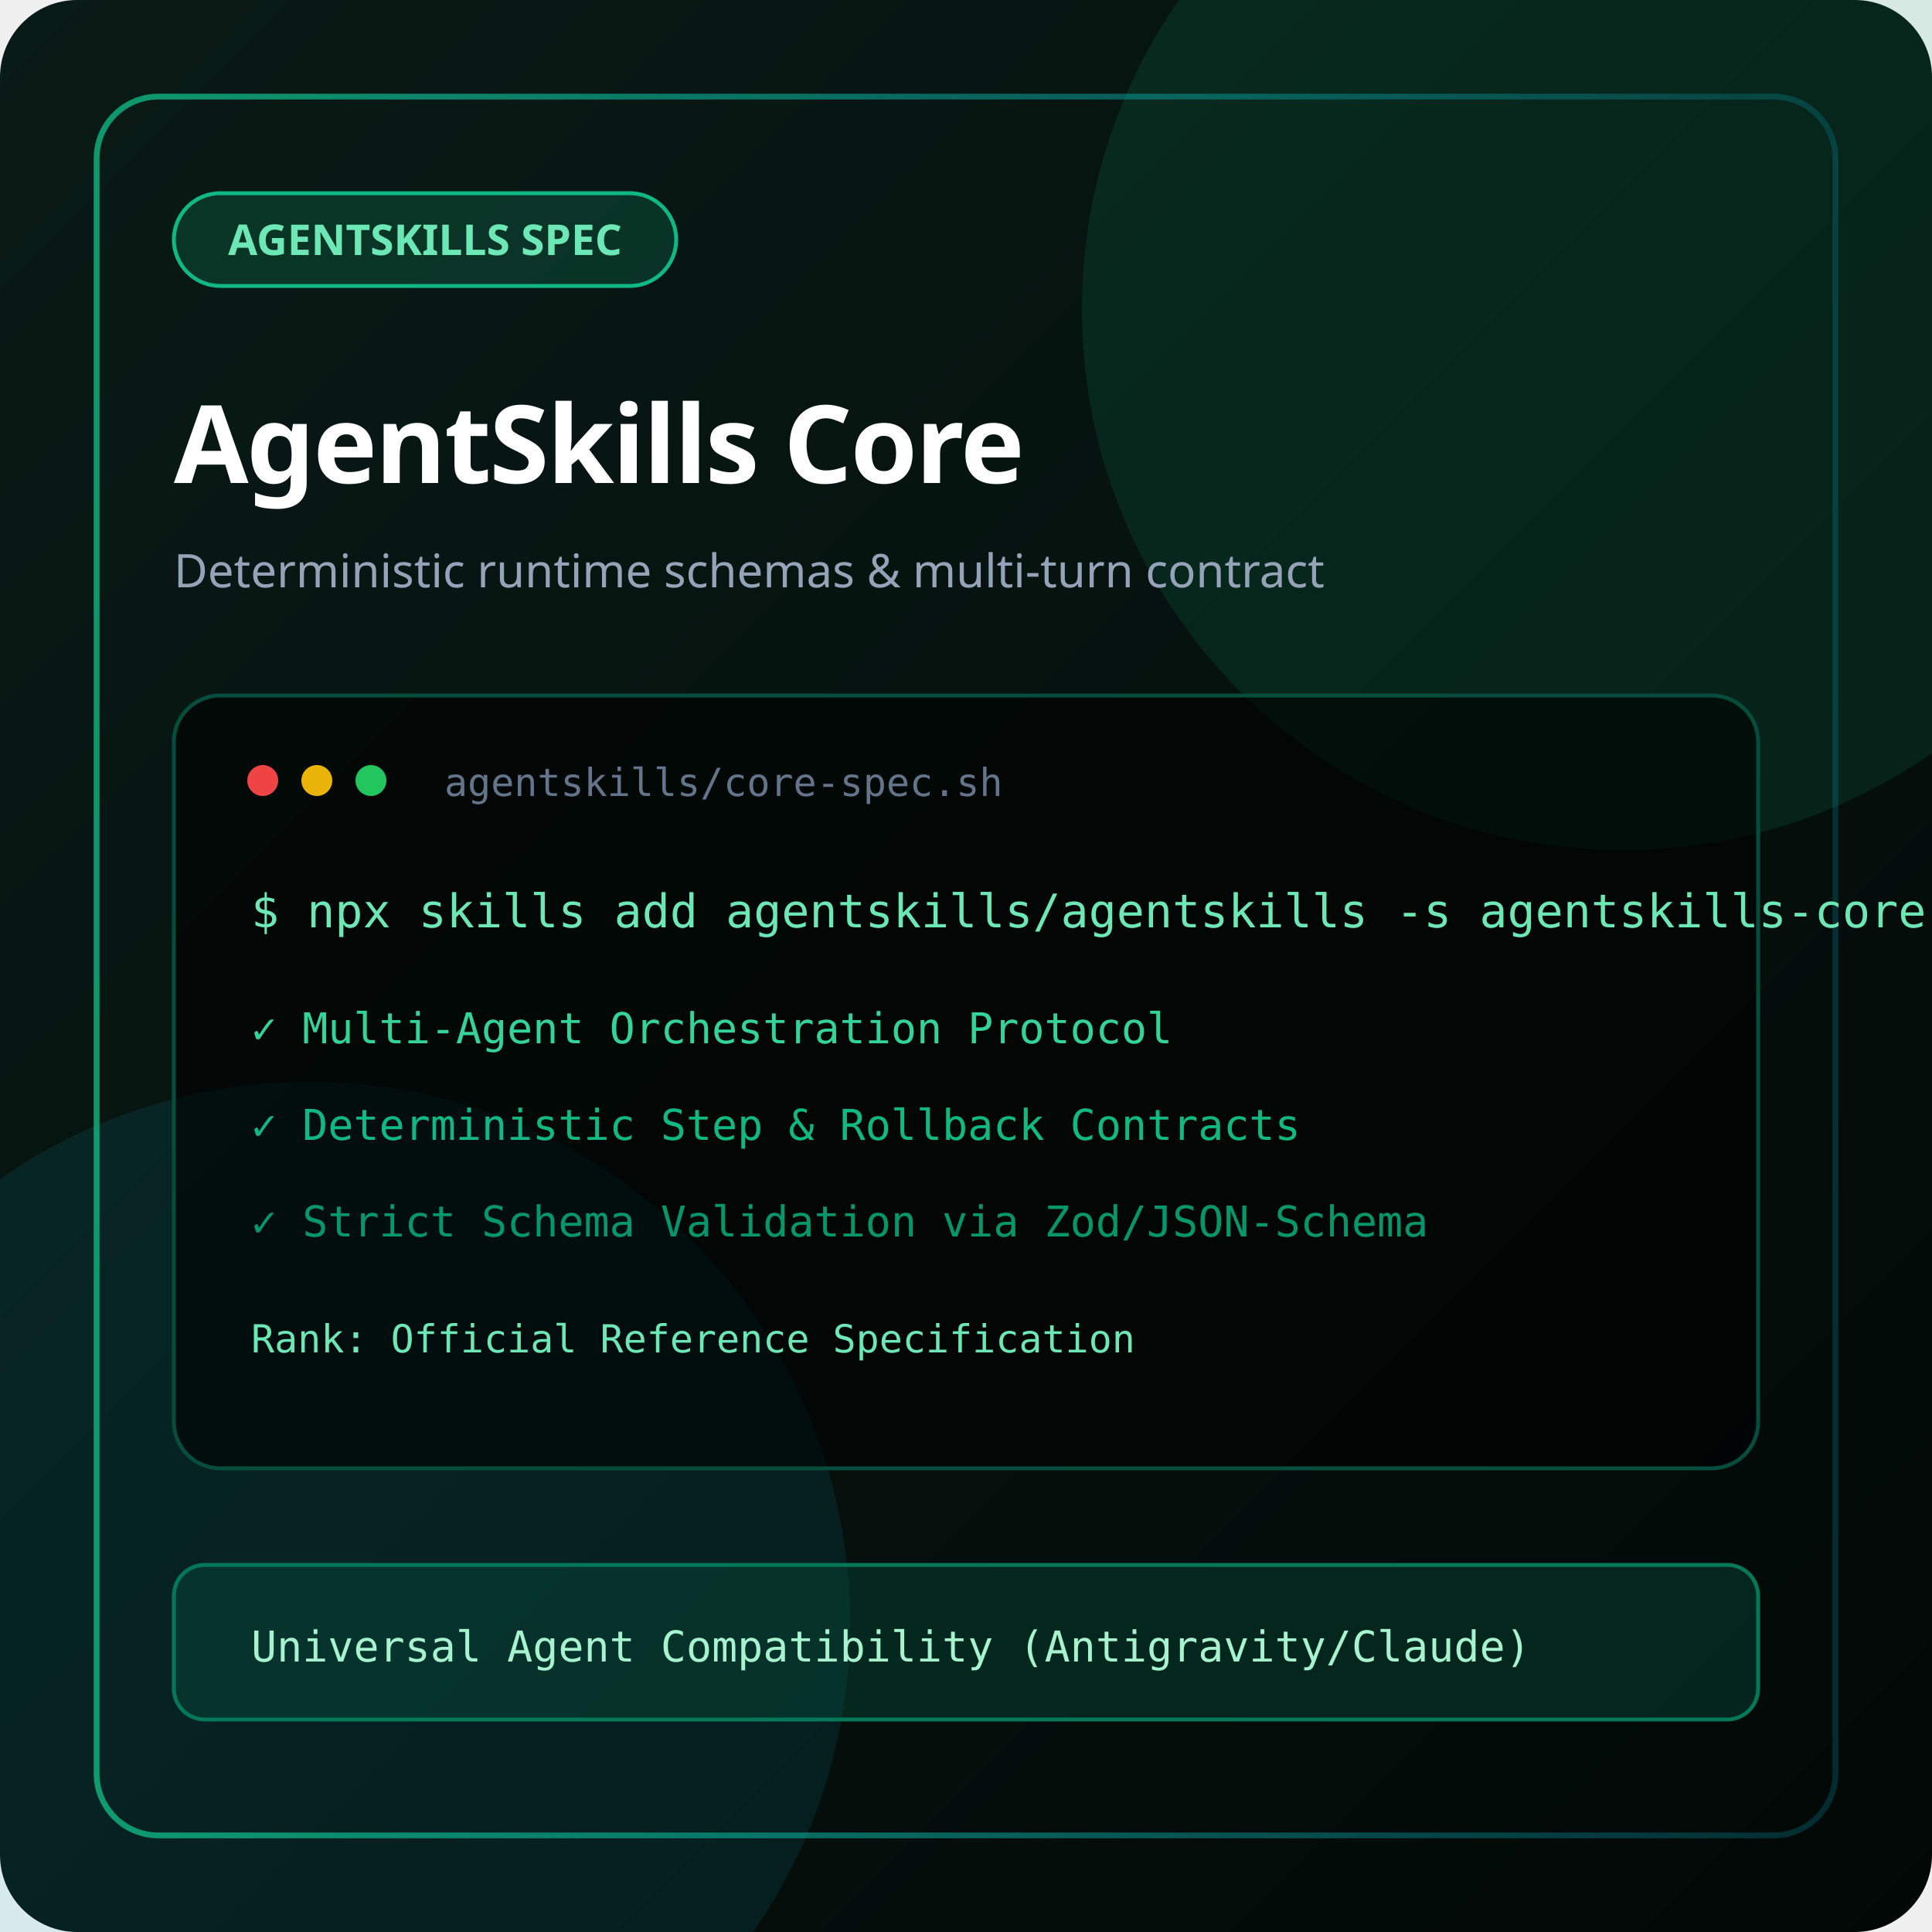
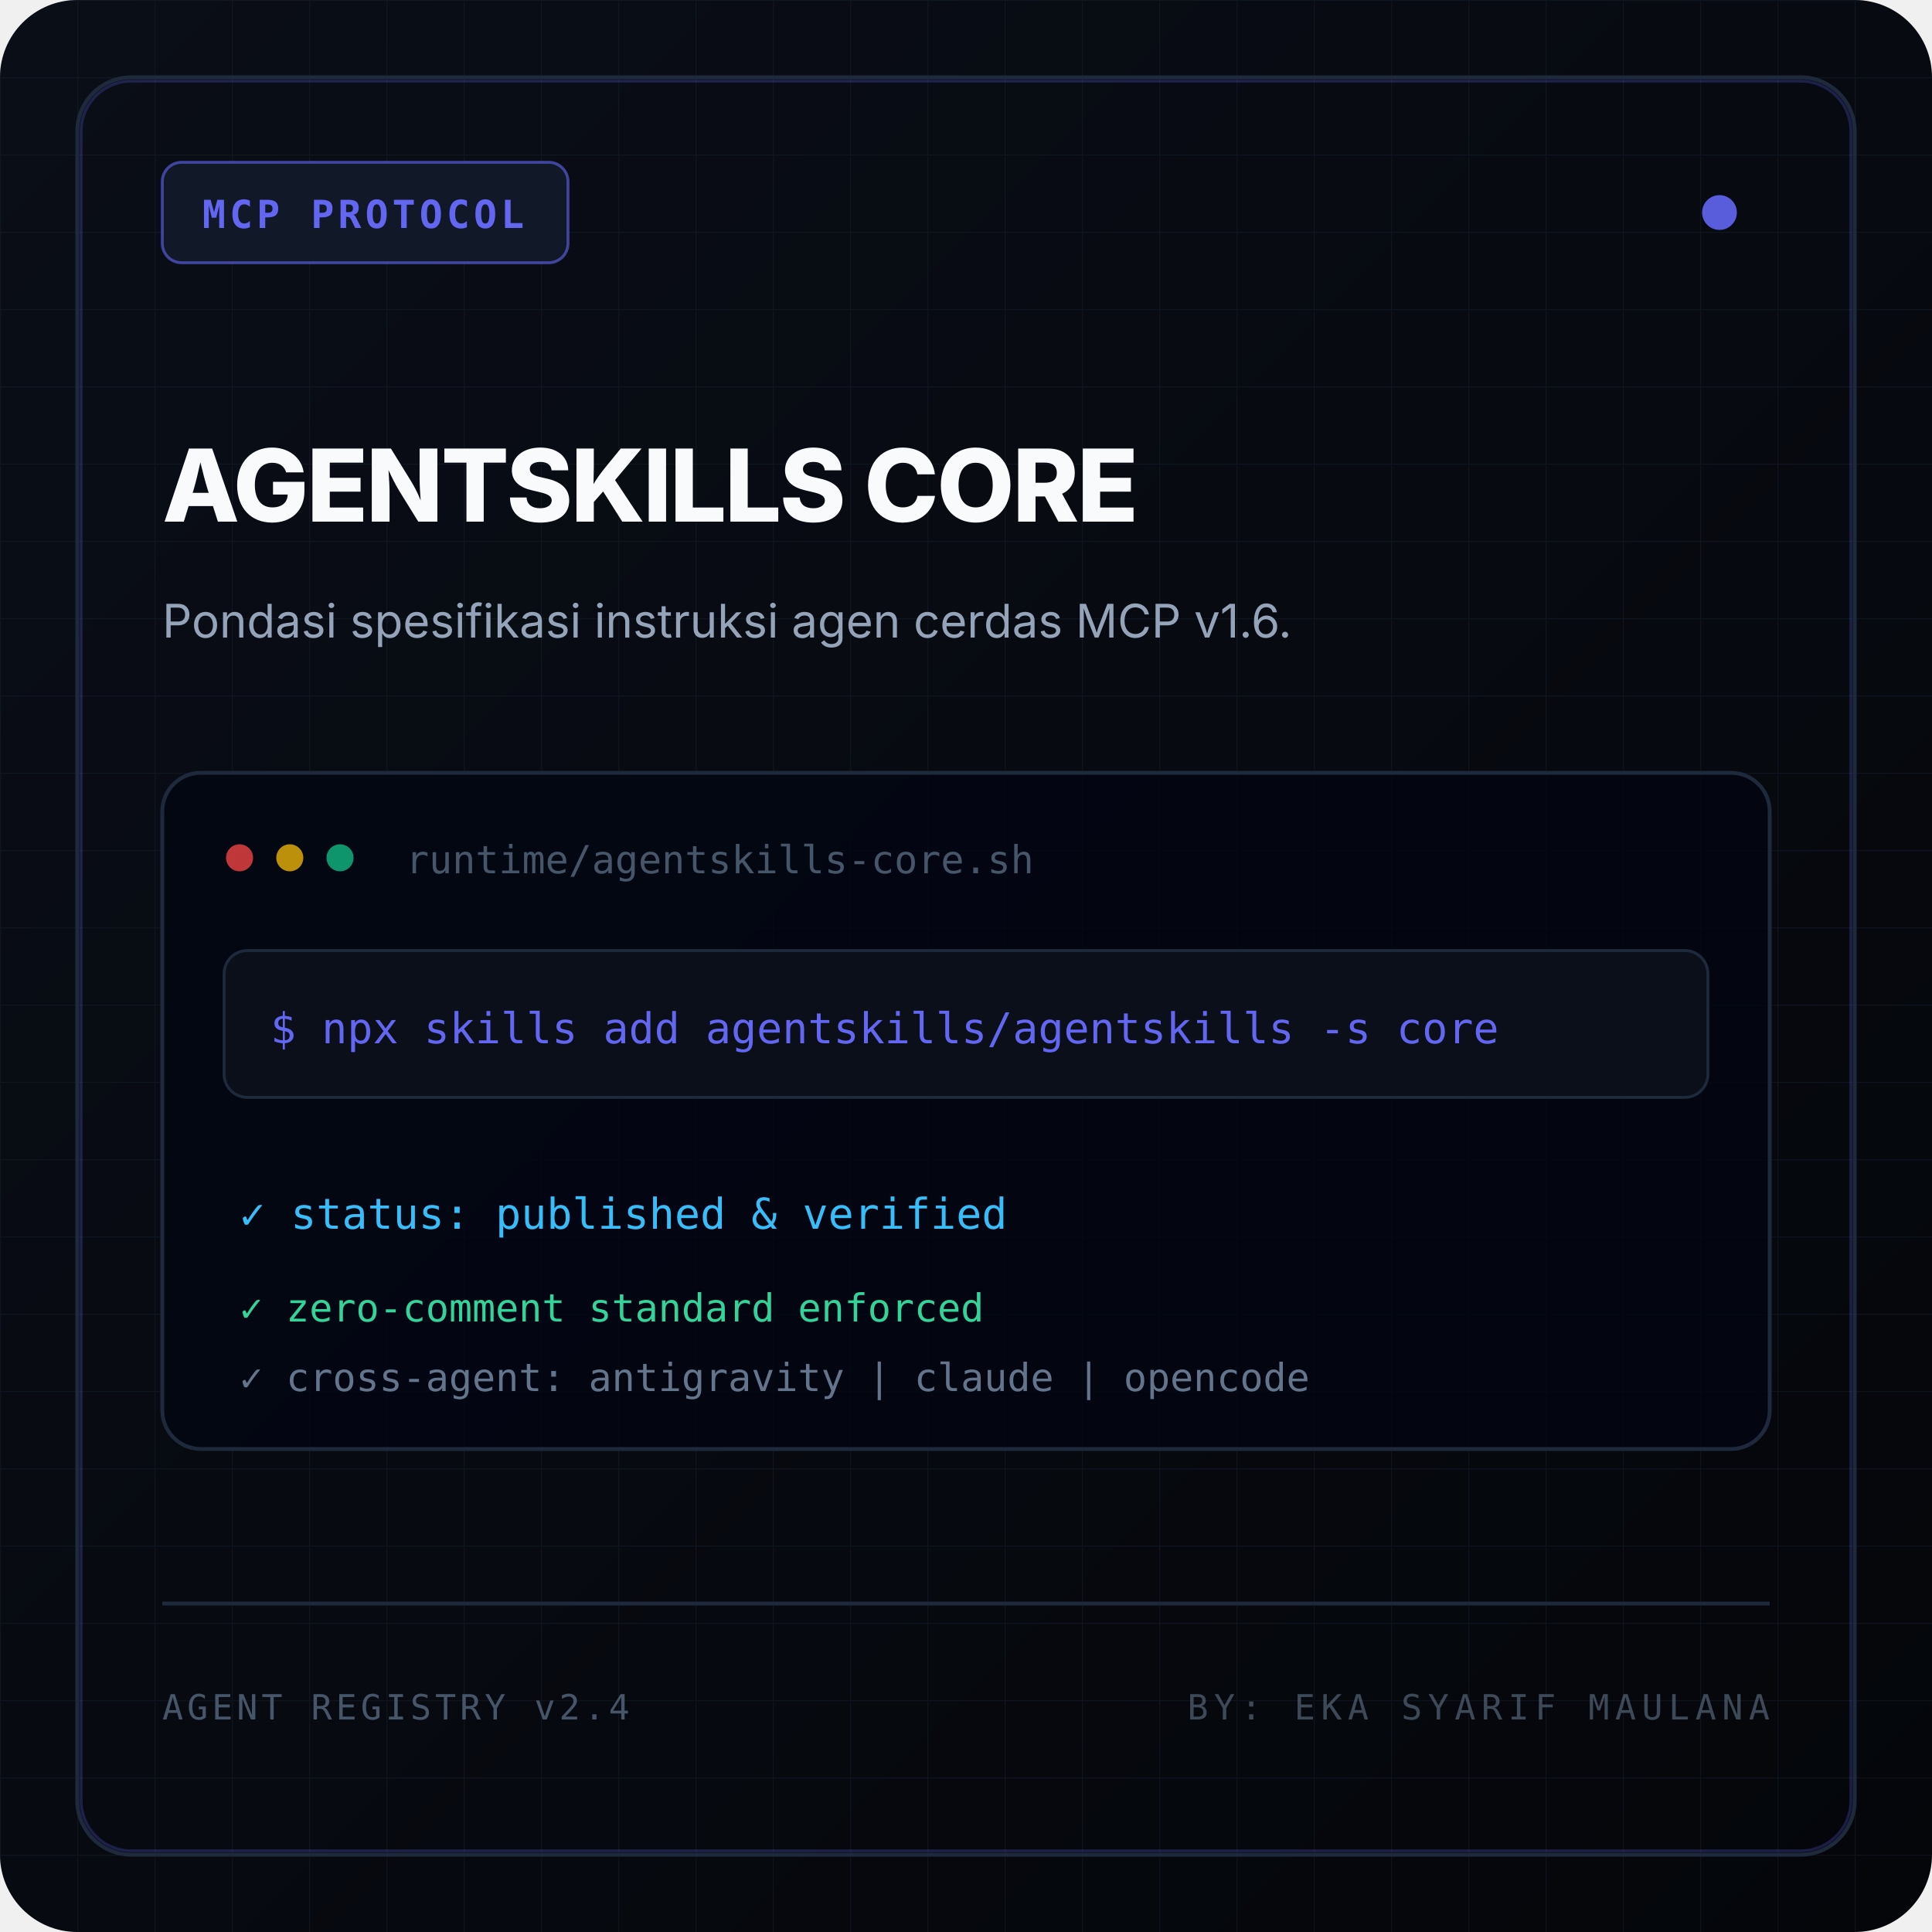
<svg xmlns="http://www.w3.org/2000/svg" viewBox="0 0 500 500" width="100%" height="100%">
  <defs>
-     <linearGradient id="bg-agentskills" x1="0%" y1="0%" x2="100%" y2="100%">
-       <stop offset="0%" stop-color="#091b16" />
-       <stop offset="100%" stop-color="#020806" />
+     <linearGradient id="bg-agentskills-core" x1="0%" y1="0%" x2="100%" y2="100%">
+       <stop offset="0%" stop-color="#0A0E17" />
+       <stop offset="100%" stop-color="#04060A" />
    </linearGradient>
-     <linearGradient id="glow-agentskills" x1="0%" y1="0%" x2="100%" y2="0%">
-       <stop offset="0%" stop-color="#10b981" stop-opacity="0.8" />
-       <stop offset="100%" stop-color="#06b6d4" stop-opacity="0.2" />
+     <linearGradient id="accent-grad-agentskills-core" x1="0%" y1="0%" x2="100%" y2="0%">
+       <stop offset="0%" stop-color="#6366F1" />
+       <stop offset="100%" stop-color="#4F46E5" />
    </linearGradient>
+     <pattern id="grid-agentskills-core" width="20" height="20" patternUnits="userSpaceOnUse">
+       <path d="M 20 0 L 0 0 0 20" fill="none" stroke="#1E293B" stroke-width="0.5" stroke-opacity="0.35" />
+     </pattern>
  </defs>
-   <rect width="500" height="500" rx="20" fill="url(#bg-agentskills)" />
-   <circle cx="420" cy="80" r="140" fill="#10b981" opacity="0.12" />
-   <circle cx="80" cy="420" r="140" fill="#06b6d4" opacity="0.1" />
-   <rect x="25" y="25" width="450" height="450" rx="16" fill="none" stroke="url(#glow-agentskills)" stroke-width="1.5" />
-   <rect x="45" y="50" width="130" height="24" rx="12" fill="#10b981" fill-opacity="0.18" stroke="#10b981" stroke-width="1" />
-   <text x="110" y="66" fill="#6ee7b7" font-family="system-ui, sans-serif" font-size="11" font-weight="700" text-anchor="middle">AGENTSKILLS SPEC</text>
-   <text x="45" y="125" fill="#FFFFFF" font-family="system-ui, sans-serif" font-size="28" font-weight="800" letter-spacing="-0.5">AgentSkills Core</text>
-   <text x="45" y="152" fill="#94A3B8" font-family="system-ui, sans-serif" font-size="12" font-weight="400">Deterministic runtime schemas &amp; multi-turn contract</text>
-   <rect x="45" y="180" width="410" height="200" rx="12" fill="#000000" fill-opacity="0.6" stroke="#064e3b" stroke-width="1" />
-   <circle cx="68" cy="202" r="4" fill="#EF4444" />
-   <circle cx="82" cy="202" r="4" fill="#EAB308" />
-   <circle cx="96" cy="202" r="4" fill="#22C55E" />
-   <text x="115" y="206" fill="#64748B" font-family="monospace" font-size="10">agentskills/core-spec.sh</text>
-   <text x="65" y="240" fill="#6ee7b7" font-family="monospace" font-size="12">$ npx skills add agentskills/agentskills -s agentskills-core</text>
-   <text x="65" y="270" fill="#34d399" font-family="monospace" font-size="11">✓ Multi-Agent Orchestration Protocol</text>
-   <text x="65" y="295" fill="#10b981" font-family="monospace" font-size="11">✓ Deterministic Step &amp; Rollback Contracts</text>
-   <text x="65" y="320" fill="#059669" font-family="monospace" font-size="11">✓ Strict Schema Validation via Zod/JSON-Schema</text>
-   <text x="65" y="350" fill="#6ee7b7" font-family="monospace" font-size="10">Rank: Official Reference Specification</text>
-   <rect x="45" y="405" width="410" height="40" rx="8" fill="#064e3b" fill-opacity="0.4" stroke="#047857" stroke-width="1" />
-   <text x="65" y="430" fill="#a7f3d0" font-family="monospace" font-size="11">Universal Agent Compatibility (Antigravity/Claude)</text>
+   <rect width="500" height="500" rx="20" fill="url(#bg-agentskills-core)" />
+   <rect width="500" height="500" fill="url(#grid-agentskills-core)" rx="20" />
+   <rect x="20" y="20" width="460" height="460" rx="14" fill="none" stroke="#1E293B" stroke-width="1" />
+   <rect x="21" y="21" width="458" height="458" rx="13" fill="none" stroke="#6366F1" stroke-width="0.75" stroke-opacity="0.25" />
+   <rect x="42" y="42" width="105" height="26" rx="5" fill="#111827" stroke="#6366F1" stroke-width="0.75" stroke-opacity="0.6" />
+   <text x="94" y="59" fill="#6366F1" font-family="monospace" font-size="10" font-weight="700" text-anchor="middle" letter-spacing="1">MCP PROTOCOL</text>
+   <circle cx="445" cy="55" r="4.5" fill="#6366F1" opacity="0.9" />
+   <text x="42" y="135" fill="#F8FAFC" font-family="system-ui, -apple-system, sans-serif" font-size="26" font-weight="800" letter-spacing="-0.5">AGENTSKILLS CORE</text>
+   <text x="42" y="165" fill="#94A3B8" font-family="system-ui, -apple-system, sans-serif" font-size="12" font-weight="400">Pondasi spesifikasi instruksi agen cerdas MCP v1.6.</text>
+   <rect x="42" y="200" width="416" height="175" rx="10" fill="#030712" fill-opacity="0.85" stroke="#1E293B" stroke-width="1" />
+   <circle cx="62" cy="222" r="3.5" fill="#EF4444" opacity="0.8" />
+   <circle cx="75" cy="222" r="3.5" fill="#EAB308" opacity="0.8" />
+   <circle cx="88" cy="222" r="3.5" fill="#10B981" opacity="0.8" />
+   <text x="105" y="226" fill="#475569" font-family="monospace" font-size="10">runtime/agentskills-core.sh</text>
+   <rect x="58" y="246" width="384" height="38" rx="6" fill="#0B0F19" stroke="#1E293B" stroke-width="0.75" />
+   <text x="70" y="270" fill="#6366F1" font-family="monospace" font-size="11">$ npx skills add agentskills/agentskills -s core</text>
+   <text x="62" y="318" fill="#38BDF8" font-family="monospace" font-size="11">✓ status: published &amp; verified</text>
+   <text x="62" y="342" fill="#34D399" font-family="monospace" font-size="10">✓ zero-comment standard enforced</text>
+   <text x="62" y="360" fill="#64748B" font-family="monospace" font-size="10">✓ cross-agent: antigravity | claude | opencode</text>
+   <line x1="42" y1="415" x2="458" y2="415" stroke="#1E293B" stroke-width="1" />
+   <text x="42" y="445" fill="#475569" font-family="monospace" font-size="9" letter-spacing="1">AGENT REGISTRY v2.4</text>
+   <text x="458" y="445" fill="#64748B" opacity="0.6" font-family="monospace" font-size="9" text-anchor="end" letter-spacing="1.5">BY: EKA SYARIF MAULANA</text>
</svg>
